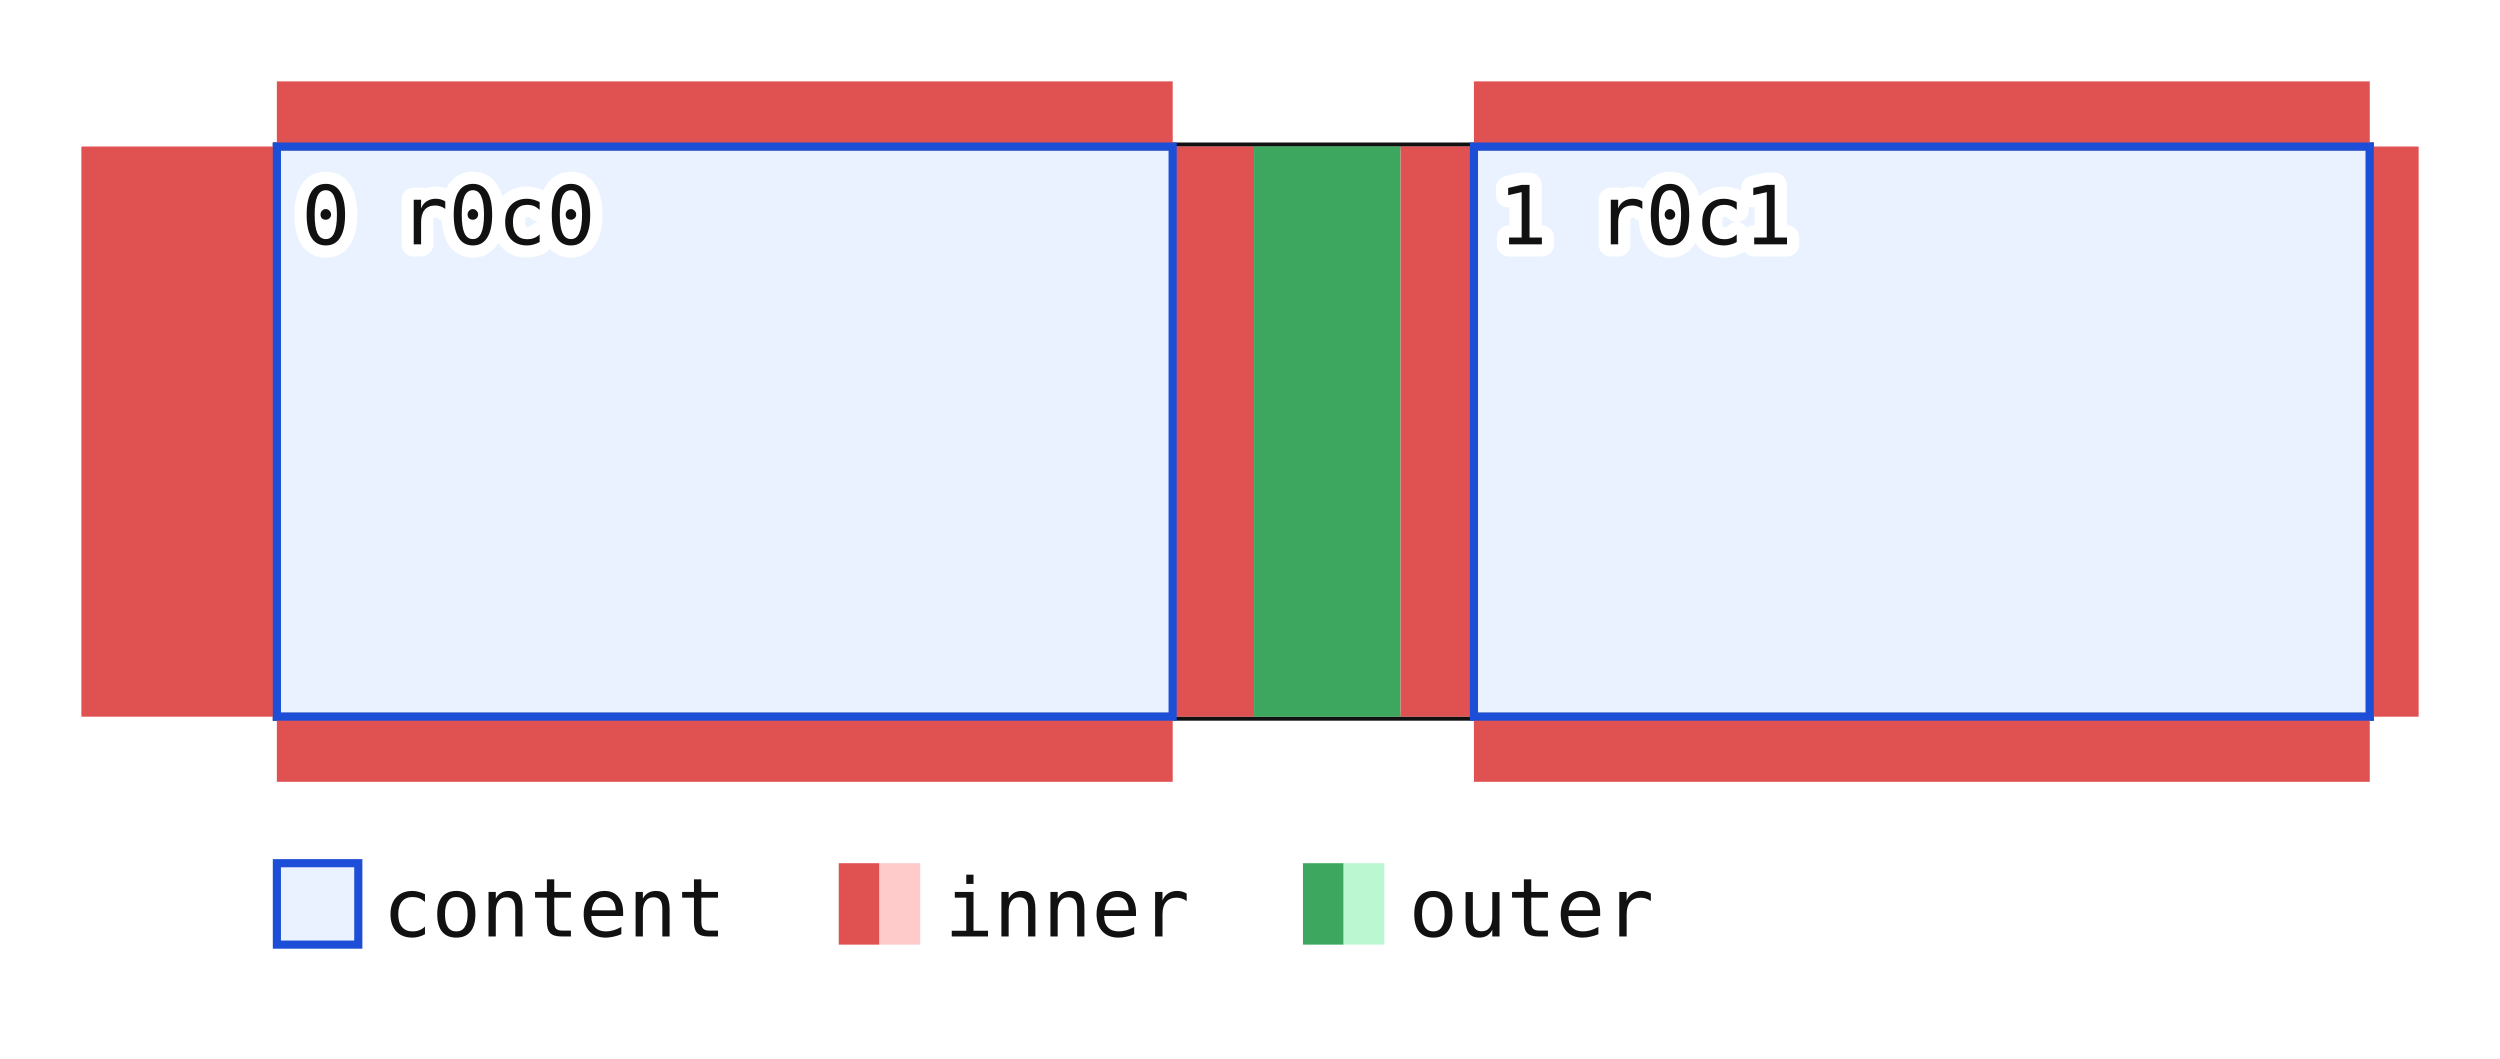
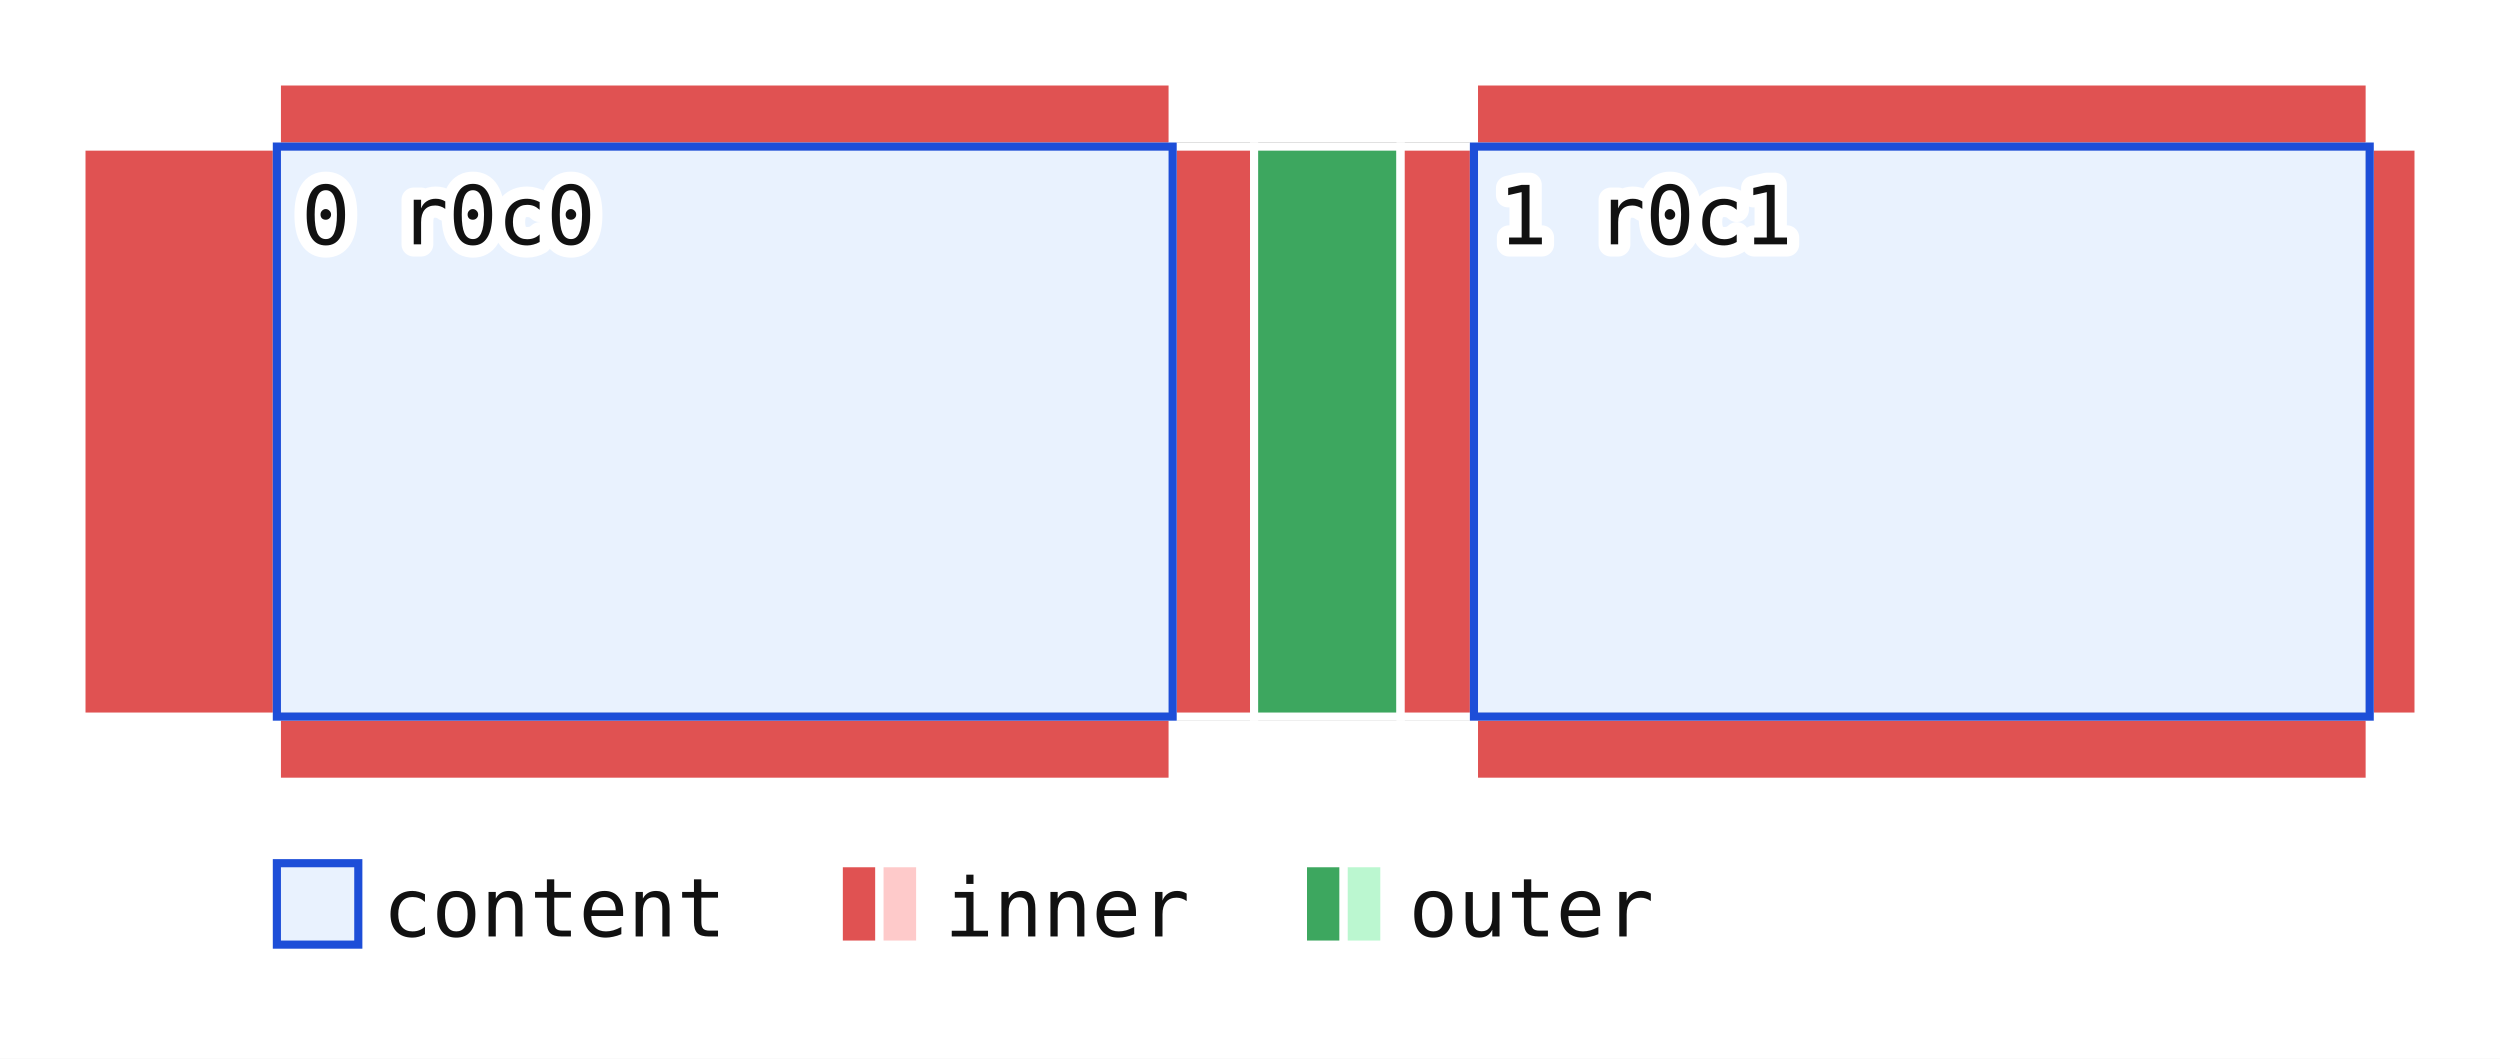
<svg xmlns="http://www.w3.org/2000/svg" viewBox="-34 -18 307 130" font-family="monospace" font-size="10">
  <rect x="-34" y="-18" width="307" height="130" fill="#ffffff" />
  <rect x="0" y="0" width="257" height="70" fill="none" stroke="#111111" stroke-width="1" />
-   <rect x="0" y="-8" width="110" height="8" fill="#fecaca" />
-   <rect x="0" y="-8" width="110" height="8" fill="#e05252" />
-   <rect x="110" y="0" width="10" height="70" fill="#fecaca" />
-   <rect x="120" y="0" width="18" height="70" fill="#bbf7d0" />
-   <rect x="110" y="0" width="10" height="70" fill="#e05252" />
-   <rect x="120" y="0" width="18" height="70" fill="#3da75f" />
-   <rect x="0" y="70" width="110" height="8" fill="#fecaca" />
-   <rect x="0" y="70" width="110" height="8" fill="#e05252" />
-   <rect x="-24" y="0" width="24" height="70" fill="#fecaca" />
-   <rect x="-24" y="0" width="24" height="70" fill="#e05252" />
+   <rect x="0" y="-8" width="110" height="8" fill="#fecaca" stroke="#ffffff" stroke-width="1" />
+   <rect x="0" y="-8" width="110" height="8" fill="#e05252" stroke="#ffffff" stroke-width="1" />
+   <rect x="110" y="0" width="10" height="70" fill="#fecaca" stroke="#ffffff" stroke-width="1" />
+   <rect x="120" y="0" width="18" height="70" fill="#bbf7d0" stroke="#ffffff" stroke-width="1" />
+   <rect x="110" y="0" width="10" height="70" fill="#e05252" stroke="#ffffff" stroke-width="1" />
+   <rect x="120" y="0" width="18" height="70" fill="#3da75f" stroke="#ffffff" stroke-width="1" />
+   <rect x="0" y="70" width="110" height="8" fill="#fecaca" stroke="#ffffff" stroke-width="1" />
+   <rect x="0" y="70" width="110" height="8" fill="#e05252" stroke="#ffffff" stroke-width="1" />
+   <rect x="-24" y="0" width="24" height="70" fill="#fecaca" stroke="#ffffff" stroke-width="1" />
+   <rect x="-24" y="0" width="24" height="70" fill="#e05252" stroke="#ffffff" stroke-width="1" />
  <rect x="0" y="0" width="110" height="70" fill="#dbeafe" fill-opacity="0.6" stroke="#1d4ed8" />
  <text x="3" y="12" fill="#111111" stroke="#ffffff" stroke-width="3" stroke-linejoin="round" paint-order="stroke">0 r0c0</text>
-   <rect x="147" y="-8" width="110" height="8" fill="#fecaca" />
-   <rect x="147" y="-8" width="110" height="8" fill="#e05252" />
-   <rect x="257" y="0" width="6" height="70" fill="#fecaca" />
-   <rect x="257" y="0" width="6" height="70" fill="#e05252" />
-   <rect x="147" y="70" width="110" height="8" fill="#fecaca" />
-   <rect x="147" y="70" width="110" height="8" fill="#e05252" />
-   <rect x="138" y="0" width="9" height="70" fill="#fecaca" />
-   <rect x="138" y="0" width="9" height="70" fill="#e05252" />
+   <rect x="147" y="-8" width="110" height="8" fill="#fecaca" stroke="#ffffff" stroke-width="1" />
+   <rect x="147" y="-8" width="110" height="8" fill="#e05252" stroke="#ffffff" stroke-width="1" />
+   <rect x="257" y="0" width="6" height="70" fill="#fecaca" stroke="#ffffff" stroke-width="1" />
+   <rect x="257" y="0" width="6" height="70" fill="#e05252" stroke="#ffffff" stroke-width="1" />
+   <rect x="147" y="70" width="110" height="8" fill="#fecaca" stroke="#ffffff" stroke-width="1" />
+   <rect x="147" y="70" width="110" height="8" fill="#e05252" stroke="#ffffff" stroke-width="1" />
+   <rect x="138" y="0" width="9" height="70" fill="#fecaca" stroke="#ffffff" stroke-width="1" />
+   <rect x="138" y="0" width="9" height="70" fill="#e05252" stroke="#ffffff" stroke-width="1" />
  <rect x="147" y="0" width="110" height="70" fill="#dbeafe" fill-opacity="0.6" stroke="#1d4ed8" />
  <text x="150" y="12" fill="#111111" stroke="#ffffff" stroke-width="3" stroke-linejoin="round" paint-order="stroke">1 r0c1</text>
  <rect x="0" y="88" width="10" height="10" fill="#dbeafe" fill-opacity="0.6" stroke="#1d4ed8" />
  <text x="13" y="97" fill="#111111" stroke="#ffffff" stroke-width="3" stroke-linejoin="round" paint-order="stroke">content</text>
-   <rect x="69" y="88" width="5" height="10" fill="#e05252" />
-   <rect x="74" y="88" width="5" height="10" fill="#fecaca" />
+   <rect x="69" y="88" width="5" height="10" fill="#e05252" stroke="#ffffff" stroke-width="1" />
+   <rect x="74" y="88" width="5" height="10" fill="#fecaca" stroke="#ffffff" stroke-width="1" />
  <text x="82" y="97" fill="#111111" stroke="#ffffff" stroke-width="3" stroke-linejoin="round" paint-order="stroke">inner</text>
-   <rect x="126" y="88" width="5" height="10" fill="#3da75f" />
-   <rect x="131" y="88" width="5" height="10" fill="#bbf7d0" />
+   <rect x="126" y="88" width="5" height="10" fill="#3da75f" stroke="#ffffff" stroke-width="1" />
+   <rect x="131" y="88" width="5" height="10" fill="#bbf7d0" stroke="#ffffff" stroke-width="1" />
  <text x="139" y="97" fill="#111111" stroke="#ffffff" stroke-width="3" stroke-linejoin="round" paint-order="stroke">outer</text>
</svg>
